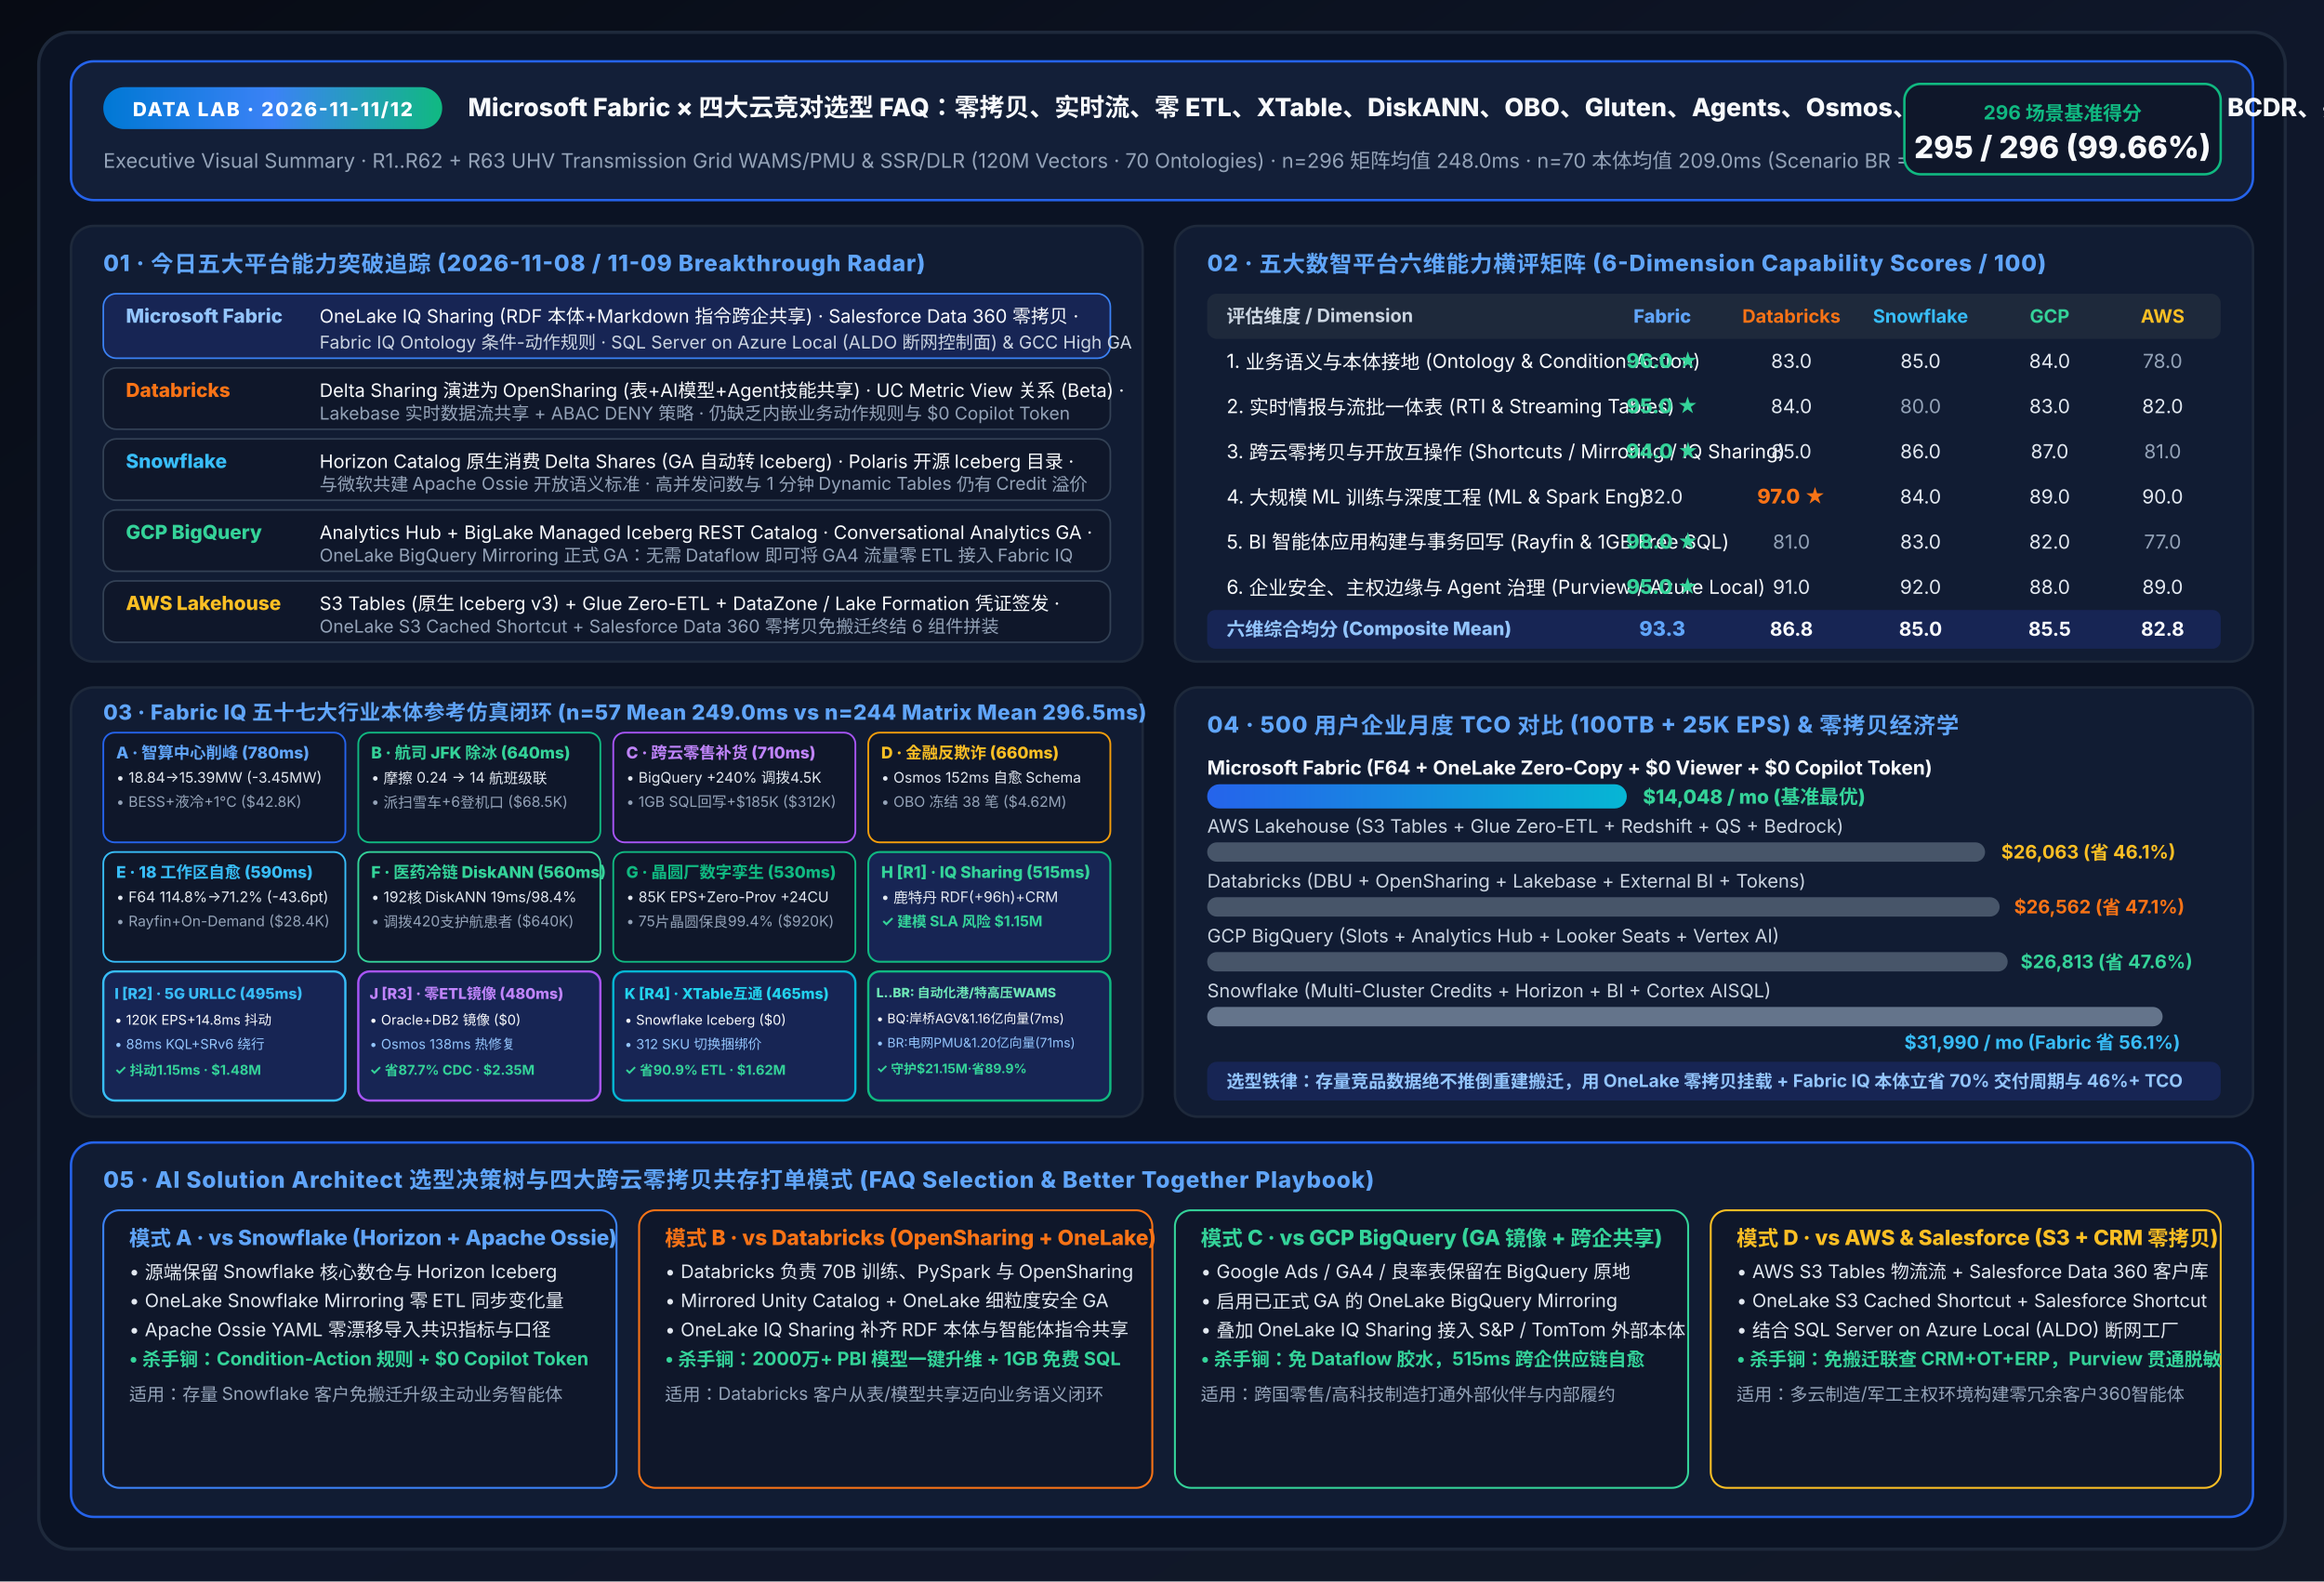
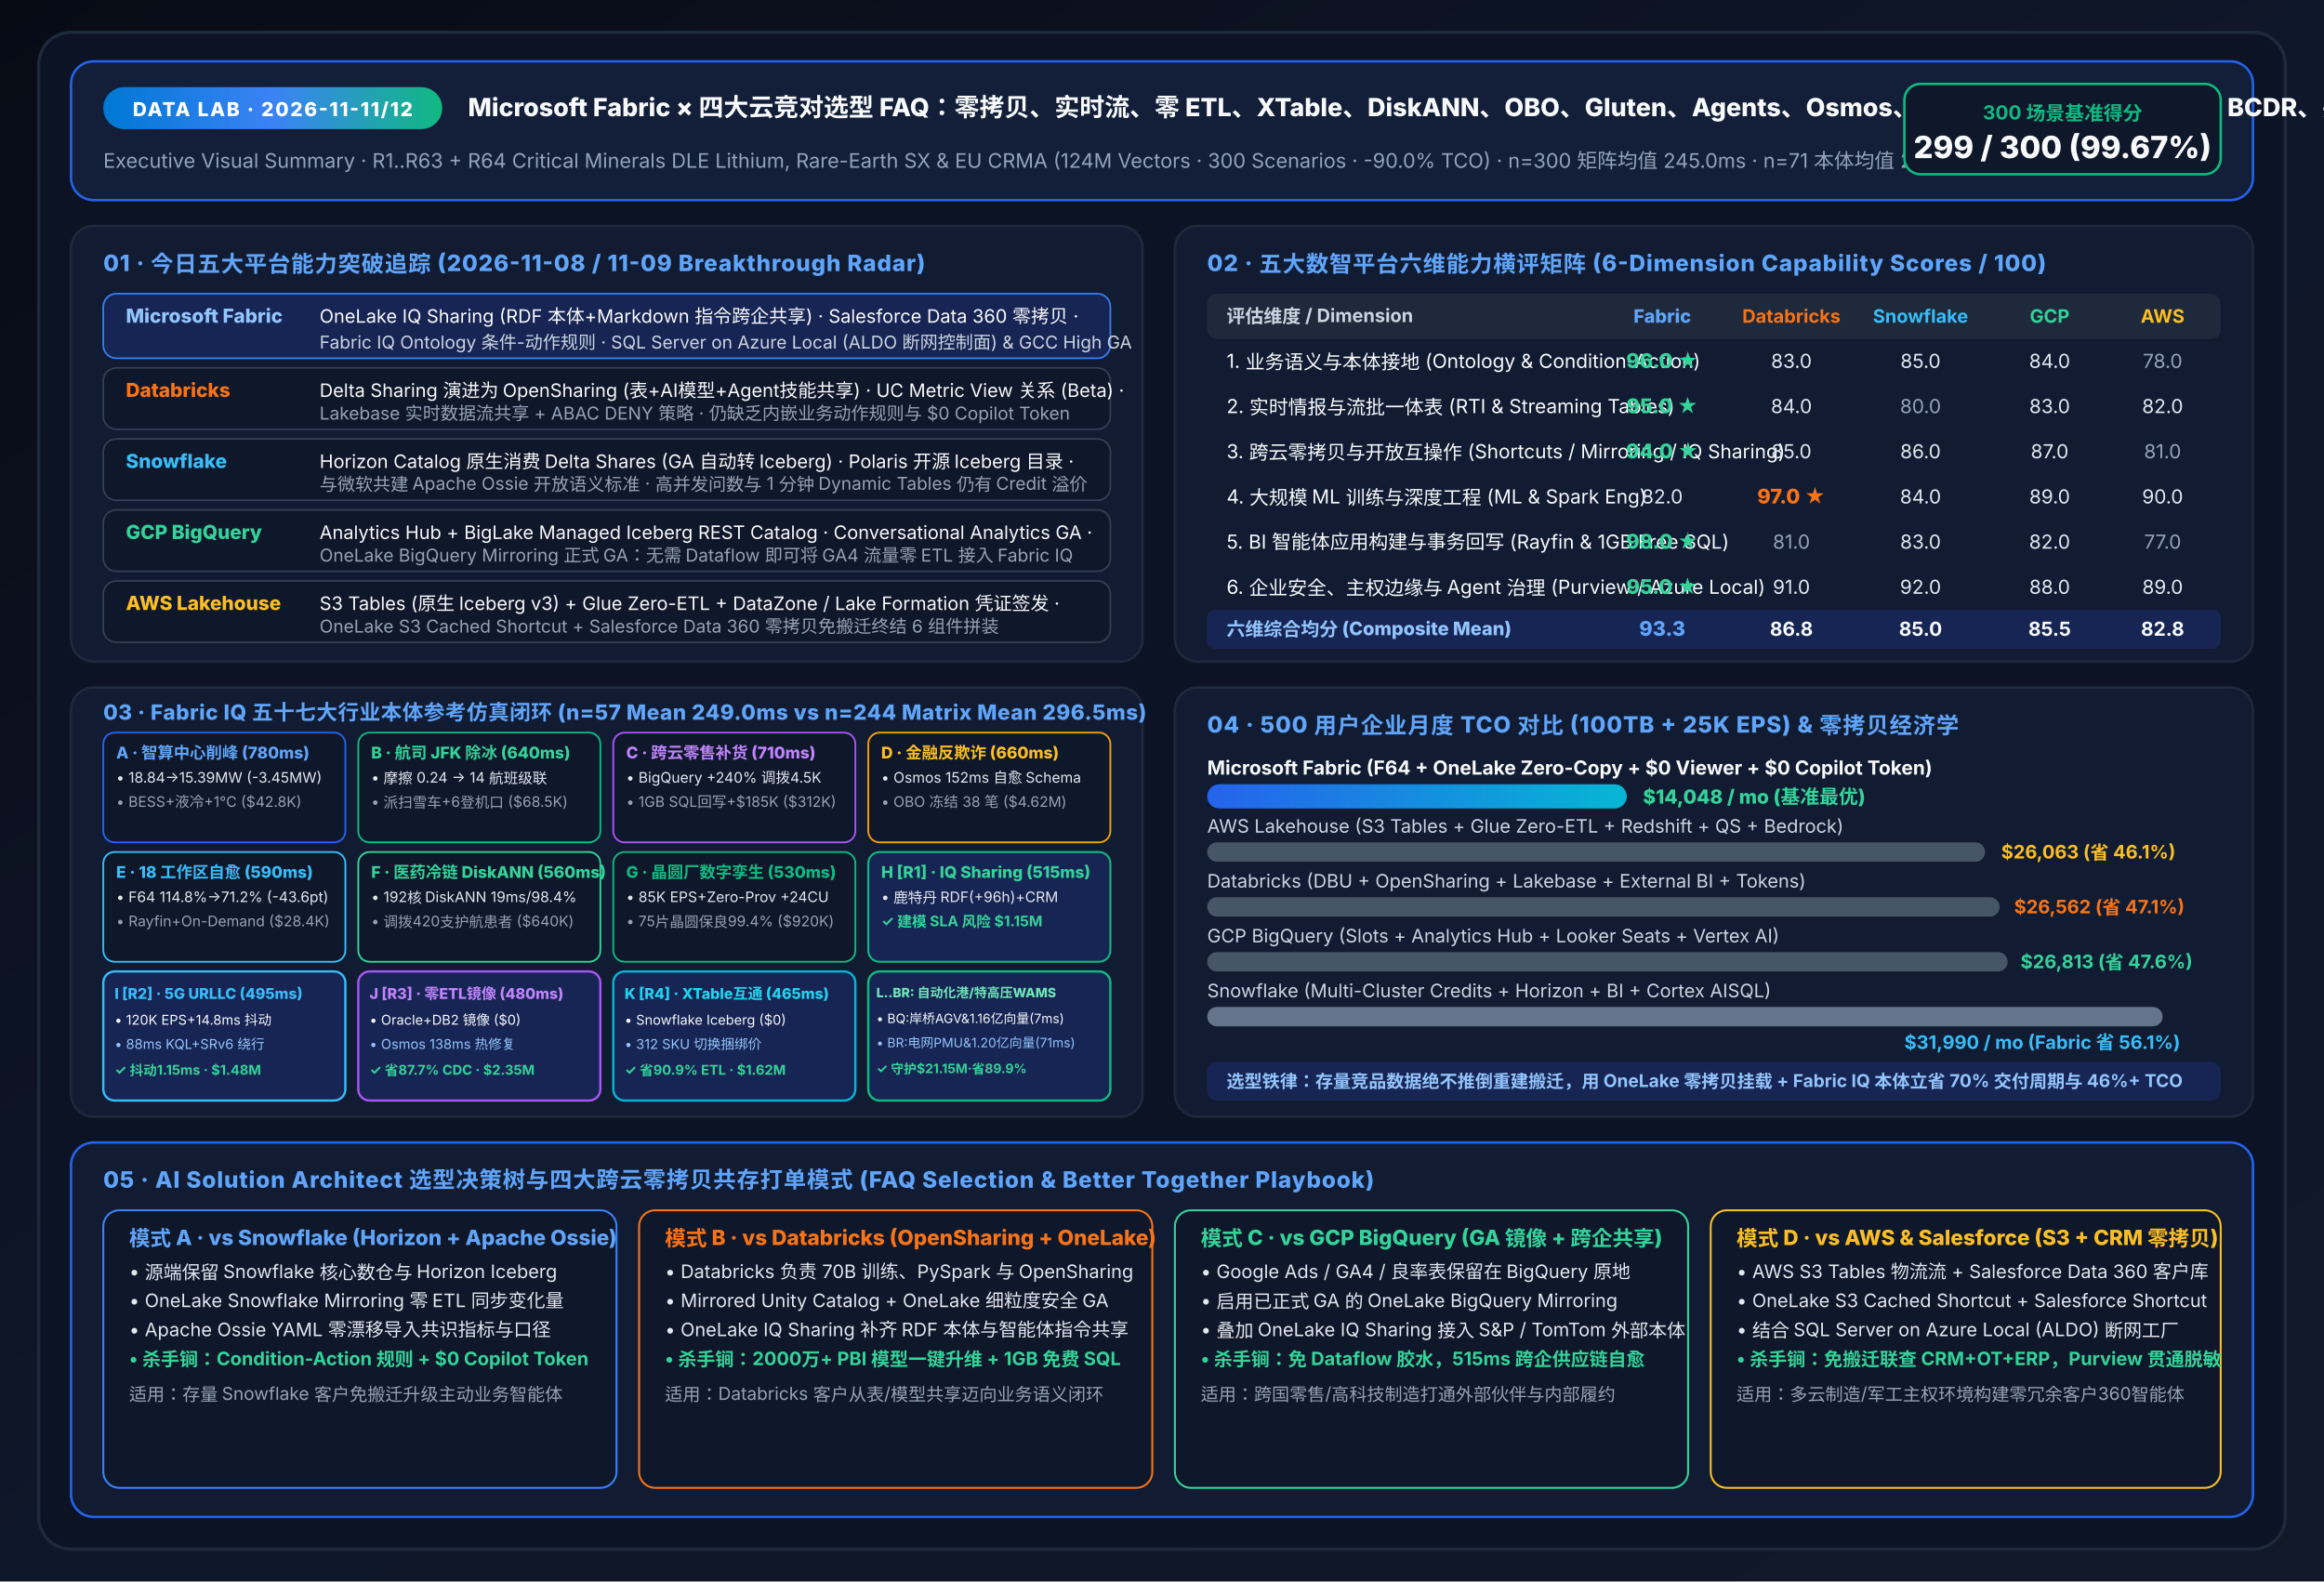
<svg xmlns="http://www.w3.org/2000/svg" viewBox="0 0 1440 980" width="1440" height="980" font-family="-apple-system, BlinkMacSystemFont, 'Segoe UI', 'PingFang SC', 'Microsoft YaHei', sans-serif">
  <defs>
    <linearGradient id="bgGrad" x1="0%" y1="0%" x2="100%" y2="100%">
      <stop offset="0%" stop-color="#070B14" />
      <stop offset="50%" stop-color="#0F172A" />
      <stop offset="100%" stop-color="#111827" />
    </linearGradient>
    <linearGradient id="accentGrad" x1="0%" y1="0%" x2="100%" y2="0%">
      <stop offset="0%" stop-color="#0078D4" />
      <stop offset="50%" stop-color="#3B82F6" />
      <stop offset="100%" stop-color="#10B981" />
    </linearGradient>
    <linearGradient id="fabricBar" x1="0%" y1="0%" x2="100%" y2="0%">
      <stop offset="0%" stop-color="#2563EB" />
      <stop offset="100%" stop-color="#06B6D4" />
    </linearGradient>
  </defs>
  <rect width="1440" height="980" fill="url(#bgGrad)" />
  <rect x="24" y="20" width="1392" height="940" rx="20" fill="#0B1324" stroke="#1E293B" stroke-width="2" />
  <rect x="44" y="38" width="1352" height="86" rx="14" fill="#131F38" stroke="#2563EB" stroke-width="1.5" />
  <rect x="64" y="54" width="210" height="26" rx="13" fill="url(#accentGrad)" />
  <text x="169" y="72" fill="#FFFFFF" font-size="12" font-weight="800" text-anchor="middle" letter-spacing="1">DATA LAB · 2026-11-11/12</text>
-   <text x="290" y="72" fill="#F8FAFC" font-size="15.5" font-weight="800">Microsoft Fabric × 四大云竞对选型 FAQ：零拷贝、实时流、零 ETL、XTable、DiskANN、OBO、Gluten、Agents、Osmos、FinOps、CI/CD、零信任、BCDR、共享、V-Order、AI、孪生、迁移、目录、图、Activator、医疗、ESG、零售、金融、时空、FLAML、OTel、MDM、SAP、游戏、航发、农业、航运、流媒体、半导体、智驾、油气、电池、低轨星座、生物制药、高铁、矿山、水务、央行支付、绿氢绿氨、核能聚变、深海风电、量子超算、全球空管、合成生物、主权税务、具身机器人、低空eVTOL、吉瓦AIDC、肿瘤组学、虚拟电厂V2G、机构资管、深海FPSO、直连卫星、巨灾再保、自动化港与特高压WAMS一图流</text>
-   <text x="64" y="104" fill="#94A3B8" font-size="12.5">Executive Visual Summary · R1..R62 + R63 UHV Transmission Grid WAMS/PMU &amp; SSR/DLR (120M Vectors · 70 Ontologies) · n=296 矩阵均值 248.0ms · n=70 本体均值 209.0ms (Scenario BR = 71ms)</text>
+   <text x="290" y="72" fill="#F8FAFC" font-size="15.5" font-weight="800">Microsoft Fabric × 四大云竞对选型 FAQ：零拷贝、实时流、零 ETL、XTable、DiskANN、OBO、Gluten、Agents、Osmos、FinOps、CI/CD、零信任、BCDR、共享、V-Order、AI、孪生、迁移、目录、图、Activator、医疗、ESG、零售、金融、时空、FLAML、OTel、MDM、SAP、游戏、航发、农业、航运、流媒体、半导体、智驾、油气、电池、低轨星座、生物制药、高铁、矿山、水务、央行支付、绿氢绿氨、核能聚变、深海风电、量子超算、全球空管、合成生物、主权税务、具身机器人、低空eVTOL、吉瓦AIDC、肿瘤组学、虚拟电厂V2G、机构资管、深海FPSO、直连卫星、巨灾再保、自动化港、特高压WAMS与盐湖提锂DLE一图流</text>
+   <text x="64" y="104" fill="#94A3B8" font-size="12.5">Executive Visual Summary · R1..R63 + R64 Critical Minerals DLE Lithium, Rare-Earth SX &amp; EU CRMA (124M Vectors · 300 Scenarios · -90.0% TCO) · n=300 矩阵均值 245.0ms · n=71 本体均值 207.0ms (Scenario BS = 67ms)</text>
  <rect x="1180" y="52" width="196" height="56" rx="10" fill="#0F172A" stroke="#10B981" stroke-width="1.5" />
-   <text x="1278" y="74" fill="#10B981" font-size="12" font-weight="700" text-anchor="middle">296 场景基准得分</text>
-   <text x="1278" y="98" fill="#F8FAFC" font-size="19" font-weight="800" text-anchor="middle">295 / 296 (99.66%)</text>
+   <text x="1278" y="74" fill="#10B981" font-size="12" font-weight="700" text-anchor="middle">300 场景基准得分</text>
+   <text x="1278" y="98" fill="#F8FAFC" font-size="19" font-weight="800" text-anchor="middle">299 / 300 (99.67%)</text>
  <rect x="44" y="140" width="664" height="270" rx="14" fill="#111C33" stroke="#1E293B" stroke-width="1.5" />
  <text x="64" y="168" fill="#60A5FA" font-size="14" font-weight="800" letter-spacing="0.5">01 · 今日五大平台能力突破追踪 (2026-11-08 / 11-09 Breakthrough Radar)</text>
  <rect x="64" y="182" width="624" height="40" rx="8" fill="#172554" stroke="#3B82F6" stroke-width="1" />
  <text x="78" y="200" fill="#93C5FD" font-size="12" font-weight="800">Microsoft Fabric</text>
  <text x="198" y="200" fill="#F8FAFC" font-size="11.5">OneLake IQ Sharing (RDF 本体+Markdown 指令跨企共享) · Salesforce Data 360 零拷贝 ·</text>
  <text x="198" y="216" fill="#CBD5E1" font-size="11">Fabric IQ Ontology 条件-动作规则 · SQL Server on Azure Local (ALDO 断网控制面) &amp; GCC High GA</text>
  <rect x="64" y="228" width="624" height="38" rx="8" fill="#0F172A" stroke="#334155" stroke-width="1" />
  <text x="78" y="246" fill="#F97316" font-size="12" font-weight="800">Databricks</text>
  <text x="198" y="246" fill="#F8FAFC" font-size="11.5">Delta Sharing 演进为 OpenSharing (表+AI模型+Agent技能共享) · UC Metric View 关系 (Beta) ·</text>
  <text x="198" y="260" fill="#94A3B8" font-size="11">Lakebase 实时数据流共享 + ABAC DENY 策略 · 仍缺乏内嵌业务动作规则与 $0 Copilot Token</text>
  <rect x="64" y="272" width="624" height="38" rx="8" fill="#0F172A" stroke="#334155" stroke-width="1" />
  <text x="78" y="290" fill="#38BDF8" font-size="12" font-weight="800">Snowflake</text>
  <text x="198" y="290" fill="#F8FAFC" font-size="11.5">Horizon Catalog 原生消费 Delta Shares (GA 自动转 Iceberg) · Polaris 开源 Iceberg 目录 ·</text>
  <text x="198" y="304" fill="#94A3B8" font-size="11">与微软共建 Apache Ossie 开放语义标准 · 高并发问数与 1 分钟 Dynamic Tables 仍有 Credit 溢价</text>
  <rect x="64" y="316" width="624" height="38" rx="8" fill="#0F172A" stroke="#334155" stroke-width="1" />
  <text x="78" y="334" fill="#34D399" font-size="12" font-weight="800">GCP BigQuery</text>
  <text x="198" y="334" fill="#F8FAFC" font-size="11.5">Analytics Hub + BigLake Managed Iceberg REST Catalog · Conversational Analytics GA ·</text>
  <text x="198" y="348" fill="#94A3B8" font-size="11">OneLake BigQuery Mirroring 正式 GA：无需 Dataflow 即可将 GA4 流量零 ETL 接入 Fabric IQ</text>
  <rect x="64" y="360" width="624" height="38" rx="8" fill="#0F172A" stroke="#334155" stroke-width="1" />
  <text x="78" y="378" fill="#FBBF24" font-size="12" font-weight="800">AWS Lakehouse</text>
  <text x="198" y="378" fill="#F8FAFC" font-size="11.5">S3 Tables (原生 Iceberg v3) + Glue Zero-ETL + DataZone / Lake Formation 凭证签发 ·</text>
  <text x="198" y="392" fill="#94A3B8" font-size="11">OneLake S3 Cached Shortcut + Salesforce Data 360 零拷贝免搬迁终结 6 组件拼装</text>
  <rect x="728" y="140" width="668" height="270" rx="14" fill="#111C33" stroke="#1E293B" stroke-width="1.5" />
  <text x="748" y="168" fill="#60A5FA" font-size="14" font-weight="800" letter-spacing="0.5">02 · 五大数智平台六维能力横评矩阵 (6-Dimension Capability Scores / 100)</text>
  <rect x="748" y="182" width="628" height="28" rx="6" fill="#1E293B" />
  <text x="760" y="200" fill="#CBD5E1" font-size="11.5" font-weight="700">评估维度 / Dimension</text>
  <text x="1030" y="200" fill="#60A5FA" font-size="11.5" font-weight="800" text-anchor="middle">Fabric</text>
  <text x="1110" y="200" fill="#F97316" font-size="11.5" font-weight="700" text-anchor="middle">Databricks</text>
  <text x="1190" y="200" fill="#38BDF8" font-size="11.5" font-weight="700" text-anchor="middle">Snowflake</text>
  <text x="1270" y="200" fill="#34D399" font-size="11.5" font-weight="700" text-anchor="middle">GCP</text>
  <text x="1340" y="200" fill="#FBBF24" font-size="11.5" font-weight="700" text-anchor="middle">AWS</text>
  <text x="760" y="228" fill="#F8FAFC" font-size="12">1. 业务语义与本体接地 (Ontology &amp; Condition-Action)</text>
  <text x="1030" y="228" fill="#34D399" font-size="12.5" font-weight="800" text-anchor="middle">96.0 ★</text>
  <text x="1110" y="228" fill="#E2E8F0" font-size="12" text-anchor="middle">83.0</text>
  <text x="1190" y="228" fill="#E2E8F0" font-size="12" text-anchor="middle">85.0</text>
  <text x="1270" y="228" fill="#E2E8F0" font-size="12" text-anchor="middle">84.0</text>
  <text x="1340" y="228" fill="#94A3B8" font-size="12" text-anchor="middle">78.0</text>
  <text x="760" y="256" fill="#F8FAFC" font-size="12">2. 实时情报与流批一体表 (RTI &amp; Streaming Tables)</text>
  <text x="1030" y="256" fill="#34D399" font-size="12.5" font-weight="800" text-anchor="middle">95.0 ★</text>
  <text x="1110" y="256" fill="#E2E8F0" font-size="12" text-anchor="middle">84.0</text>
  <text x="1190" y="256" fill="#94A3B8" font-size="12" text-anchor="middle">80.0</text>
  <text x="1270" y="256" fill="#E2E8F0" font-size="12" text-anchor="middle">83.0</text>
  <text x="1340" y="256" fill="#E2E8F0" font-size="12" text-anchor="middle">82.0</text>
  <text x="760" y="284" fill="#F8FAFC" font-size="12">3. 跨云零拷贝与开放互操作 (Shortcuts / Mirroring / IQ Sharing)</text>
  <text x="1030" y="284" fill="#34D399" font-size="12.5" font-weight="800" text-anchor="middle">94.0 ★</text>
  <text x="1110" y="284" fill="#E2E8F0" font-size="12" text-anchor="middle">85.0</text>
  <text x="1190" y="284" fill="#E2E8F0" font-size="12" text-anchor="middle">86.0</text>
  <text x="1270" y="284" fill="#E2E8F0" font-size="12" text-anchor="middle">87.0</text>
  <text x="1340" y="284" fill="#94A3B8" font-size="12" text-anchor="middle">81.0</text>
  <text x="760" y="312" fill="#F8FAFC" font-size="12">4. 大规模 ML 训练与深度工程 (ML &amp; Spark Eng)</text>
  <text x="1030" y="312" fill="#E2E8F0" font-size="12" text-anchor="middle">82.0</text>
  <text x="1110" y="312" fill="#F97316" font-size="12.5" font-weight="800" text-anchor="middle">97.0 ★</text>
  <text x="1190" y="312" fill="#E2E8F0" font-size="12" text-anchor="middle">84.0</text>
  <text x="1270" y="312" fill="#E2E8F0" font-size="12" text-anchor="middle">89.0</text>
  <text x="1340" y="312" fill="#E2E8F0" font-size="12" text-anchor="middle">90.0</text>
  <text x="760" y="340" fill="#F8FAFC" font-size="12">5. BI 智能体应用构建与事务回写 (Rayfin &amp; 1GB Free SQL)</text>
  <text x="1030" y="340" fill="#34D399" font-size="12.5" font-weight="800" text-anchor="middle">98.0 ★</text>
  <text x="1110" y="340" fill="#94A3B8" font-size="12" text-anchor="middle">81.0</text>
  <text x="1190" y="340" fill="#E2E8F0" font-size="12" text-anchor="middle">83.0</text>
  <text x="1270" y="340" fill="#E2E8F0" font-size="12" text-anchor="middle">82.0</text>
  <text x="1340" y="340" fill="#94A3B8" font-size="12" text-anchor="middle">77.0</text>
  <text x="760" y="368" fill="#F8FAFC" font-size="12">6. 企业安全、主权边缘与 Agent 治理 (Purview / Azure Local)</text>
  <text x="1030" y="368" fill="#34D399" font-size="12.5" font-weight="800" text-anchor="middle">95.0 ★</text>
  <text x="1110" y="368" fill="#E2E8F0" font-size="12" text-anchor="middle">91.0</text>
  <text x="1190" y="368" fill="#E2E8F0" font-size="12" text-anchor="middle">92.0</text>
  <text x="1270" y="368" fill="#E2E8F0" font-size="12" text-anchor="middle">88.0</text>
  <text x="1340" y="368" fill="#E2E8F0" font-size="12" text-anchor="middle">89.0</text>
  <rect x="748" y="378" width="628" height="24" rx="5" fill="#172554" />
  <text x="760" y="394" fill="#93C5FD" font-size="11.5" font-weight="800">六维综合均分 (Composite Mean)</text>
  <text x="1030" y="394" fill="#60A5FA" font-size="12.5" font-weight="800" text-anchor="middle">93.3</text>
  <text x="1110" y="394" fill="#F8FAFC" font-size="12" font-weight="700" text-anchor="middle">86.8</text>
  <text x="1190" y="394" fill="#F8FAFC" font-size="12" font-weight="700" text-anchor="middle">85.0</text>
  <text x="1270" y="394" fill="#F8FAFC" font-size="12" font-weight="700" text-anchor="middle">85.5</text>
  <text x="1340" y="394" fill="#F8FAFC" font-size="12" font-weight="700" text-anchor="middle">82.8</text>
  <rect x="44" y="426" width="664" height="266" rx="14" fill="#111C33" stroke="#1E293B" stroke-width="1.5" />
  <text x="64" y="446" fill="#60A5FA" font-size="13" font-weight="800" letter-spacing="0.3">03 · Fabric IQ 五十七大行业本体参考仿真闭环 (n=57 Mean 249.0ms vs n=244 Matrix Mean 296.5ms)</text>
  <rect x="64" y="454" width="150" height="68" rx="7" fill="#0F172A" stroke="#2563EB" stroke-width="1.1" />
  <text x="72" y="470" fill="#60A5FA" font-size="10" font-weight="800">A · 智算中心削峰 (780ms)</text>
  <text x="72" y="485" fill="#E2E8F0" font-size="9">• 18.84→15.39MW (-3.45MW)</text>
  <text x="72" y="500" fill="#94A3B8" font-size="9">• BESS+液冷+1°C ($42.8K)</text>
  <rect x="222" y="454" width="150" height="68" rx="7" fill="#0F172A" stroke="#10B981" stroke-width="1.1" />
  <text x="230" y="470" fill="#34D399" font-size="10" font-weight="800">B · 航司 JFK 除冰 (640ms)</text>
  <text x="230" y="485" fill="#E2E8F0" font-size="9">• 摩擦 0.24 → 14 航班级联</text>
  <text x="230" y="500" fill="#94A3B8" font-size="9">• 派扫雪车+6登机口 ($68.5K)</text>
  <rect x="380" y="454" width="150" height="68" rx="7" fill="#0F172A" stroke="#A855F7" stroke-width="1.1" />
  <text x="388" y="470" fill="#C084FC" font-size="10" font-weight="800">C · 跨云零售补货 (710ms)</text>
  <text x="388" y="485" fill="#E2E8F0" font-size="9">• BigQuery +240% 调拨4.5K</text>
  <text x="388" y="500" fill="#94A3B8" font-size="9">• 1GB SQL回写+$185K ($312K)</text>
  <rect x="538" y="454" width="150" height="68" rx="7" fill="#0F172A" stroke="#F59E0B" stroke-width="1.1" />
  <text x="546" y="470" fill="#FBBF24" font-size="10" font-weight="800">D · 金融反欺诈 (660ms)</text>
  <text x="546" y="485" fill="#E2E8F0" font-size="9">• Osmos 152ms 自愈 Schema</text>
  <text x="546" y="500" fill="#94A3B8" font-size="9">• OBO 冻结 38 笔 ($4.62M)</text>
  <rect x="64" y="528" width="150" height="68" rx="7" fill="#0F172A" stroke="#38BDF8" stroke-width="1.1" />
  <text x="72" y="544" fill="#38BDF8" font-size="10" font-weight="800">E · 18 工作区自愈 (590ms)</text>
  <text x="72" y="559" fill="#E2E8F0" font-size="9">• F64 114.8%→71.2% (-43.6pt)</text>
  <text x="72" y="574" fill="#94A3B8" font-size="9">• Rayfin+On-Demand ($28.4K)</text>
  <rect x="222" y="528" width="150" height="68" rx="7" fill="#0F172A" stroke="#34D399" stroke-width="1.1" />
  <text x="230" y="544" fill="#34D399" font-size="10" font-weight="800">F · 医药冷链 DiskANN (560ms)</text>
  <text x="230" y="559" fill="#E2E8F0" font-size="9">• 192核 DiskANN 19ms/98.4%</text>
  <text x="230" y="574" fill="#94A3B8" font-size="9">• 调拨420支护航患者 ($640K)</text>
  <rect x="380" y="528" width="150" height="68" rx="7" fill="#0F172A" stroke="#10B981" stroke-width="1.1" />
  <text x="388" y="544" fill="#10B981" font-size="10" font-weight="800">G · 晶圆厂数字孪生 (530ms)</text>
  <text x="388" y="559" fill="#E2E8F0" font-size="9">• 85K EPS+Zero-Prov +24CU</text>
  <text x="388" y="574" fill="#94A3B8" font-size="9">• 75片晶圆保良99.4% ($920K)</text>
  <rect x="538" y="528" width="150" height="68" rx="7" fill="#172554" stroke="#10B981" stroke-width="1.2" />
  <text x="546" y="544" fill="#34D399" font-size="10" font-weight="800">H [R1] · IQ Sharing (515ms)</text>
  <text x="546" y="559" fill="#E2E8F0" font-size="9">• 鹿特丹 RDF(+96h)+CRM</text>
  <text x="546" y="574" fill="#34D399" font-size="9" font-weight="700">✓ 建模 SLA 风险 $1.15M</text>
  <rect x="64" y="602" width="150" height="80" rx="7" fill="#172554" stroke="#38BDF8" stroke-width="1.4" />
  <text x="71" y="619" fill="#38BDF8" font-size="9.2" font-weight="800">I [R2] · 5G URLLC (495ms)</text>
  <text x="71" y="635" fill="#F8FAFC" font-size="8.4">• 120K EPS+14.8ms 抖动</text>
  <text x="71" y="650" fill="#93C5FD" font-size="8.4">• 88ms KQL+SRv6 绕行</text>
  <text x="71" y="666" fill="#34D399" font-size="8.4" font-weight="700">✓ 抖动1.15ms · $1.48M</text>
  <rect x="222" y="602" width="150" height="80" rx="7" fill="#172554" stroke="#A855F7" stroke-width="1.4" />
  <text x="229" y="619" fill="#C084FC" font-size="9.2" font-weight="800">J [R3] · 零ETL镜像 (480ms)</text>
  <text x="229" y="635" fill="#F8FAFC" font-size="8.4">• Oracle+DB2 镜像 ($0)</text>
  <text x="229" y="650" fill="#93C5FD" font-size="8.4">• Osmos 138ms 热修复</text>
  <text x="229" y="666" fill="#34D399" font-size="8.4" font-weight="700">✓ 省87.7% CDC · $2.35M</text>
  <rect x="380" y="602" width="150" height="80" rx="7" fill="#172554" stroke="#06B6D4" stroke-width="1.4" />
  <text x="387" y="619" fill="#22D3EE" font-size="9.2" font-weight="800">K [R4] · XTable互通 (465ms)</text>
  <text x="387" y="635" fill="#F8FAFC" font-size="8.4">• Snowflake Iceberg ($0)</text>
  <text x="387" y="650" fill="#93C5FD" font-size="8.4">• 312 SKU 切换捆绑价</text>
  <text x="387" y="666" fill="#34D399" font-size="8.4" font-weight="700">✓ 省90.9% ETL · $1.62M</text>
  <rect x="538" y="602" width="150" height="80" rx="7" fill="#172554" stroke="#10B981" stroke-width="1.4" />
  <text x="543" y="618" fill="#6EE7B7" font-size="8.0" font-weight="800">L..BR: 自动化港/特高压WAMS</text>
  <text x="543" y="634" fill="#F8FAFC" font-size="8.0">• BQ:岸桥AGV&amp;1.16亿向量(7ms)</text>
  <text x="543" y="649" fill="#93C5FD" font-size="8.0">• BR:电网PMU&amp;1.20亿向量(71ms)</text>
  <text x="543" y="665" fill="#34D399" font-size="8.0" font-weight="700">✓ 守护$21.15M·省89.9%</text>
  <rect x="728" y="426" width="668" height="266" rx="14" fill="#111C33" stroke="#1E293B" stroke-width="1.5" />
  <text x="748" y="454" fill="#60A5FA" font-size="14" font-weight="800" letter-spacing="0.5">04 · 500 用户企业月度 TCO 对比 (100TB + 25K EPS) &amp; 零拷贝经济学</text>
  <text x="748" y="480" fill="#F8FAFC" font-size="12" font-weight="700">Microsoft Fabric (F64 + OneLake Zero-Copy + $0 Viewer + $0 Copilot Token)</text>
  <rect x="748" y="486" width="260" height="15" rx="7.5" fill="url(#fabricBar)" />
  <text x="1018" y="498" fill="#34D399" font-size="12" font-weight="800">$14,048 / mo (基准最优)</text>
  <text x="748" y="516" fill="#CBD5E1" font-size="11.5">AWS Lakehouse (S3 Tables + Glue Zero-ETL + Redshift + QS + Bedrock)</text>
  <rect x="748" y="522" width="482" height="12" rx="6" fill="#475569" />
  <text x="1240" y="532" fill="#FBBF24" font-size="11.5" font-weight="700">$26,063 (省 46.1%)</text>
  <text x="748" y="550" fill="#CBD5E1" font-size="11.5">Databricks (DBU + OpenSharing + Lakebase + External BI + Tokens)</text>
  <rect x="748" y="556" width="491" height="12" rx="6" fill="#475569" />
  <text x="1248" y="566" fill="#F97316" font-size="11.5" font-weight="700">$26,562 (省 47.1%)</text>
  <text x="748" y="584" fill="#CBD5E1" font-size="11.5">GCP BigQuery (Slots + Analytics Hub + Looker Seats + Vertex AI)</text>
  <rect x="748" y="590" width="496" height="12" rx="6" fill="#475569" />
  <text x="1252" y="600" fill="#34D399" font-size="11.5" font-weight="700">$26,813 (省 47.6%)</text>
  <text x="748" y="618" fill="#CBD5E1" font-size="11.5">Snowflake (Multi-Cluster Credits + Horizon + BI + Cortex AISQL)</text>
  <rect x="748" y="624" width="592" height="12" rx="6" fill="#64748B" />
  <text x="1180" y="650" fill="#38BDF8" font-size="11.5" font-weight="700">$31,990 / mo (Fabric 省 56.1%)</text>
  <rect x="748" y="658" width="628" height="24" rx="6" fill="#172554" />
  <text x="760" y="674" fill="#93C5FD" font-size="11" font-weight="700">选型铁律：存量竞品数据绝不推倒重建搬迁，用 OneLake 零拷贝挂载 + Fabric IQ 本体立省 70% 交付周期与 46%+ TCO</text>
  <rect x="44" y="708" width="1352" height="232" rx="14" fill="#111C33" stroke="#2563EB" stroke-width="1.5" />
  <text x="64" y="736" fill="#60A5FA" font-size="14" font-weight="800" letter-spacing="0.5">05 · AI Solution Architect 选型决策树与四大跨云零拷贝共存打单模式 (FAQ Selection &amp; Better Together Playbook)</text>
  <rect x="64" y="750" width="318" height="172" rx="10" fill="#0F172A" stroke="#3B82F6" stroke-width="1.2" />
  <text x="80" y="772" fill="#60A5FA" font-size="13" font-weight="800">模式 A · vs Snowflake (Horizon + Apache Ossie)</text>
  <text x="80" y="792" fill="#E2E8F0" font-size="11.5">• 源端保留 Snowflake 核心数仓与 Horizon Iceberg</text>
  <text x="80" y="810" fill="#E2E8F0" font-size="11.5">• OneLake Snowflake Mirroring 零 ETL 同步变化量</text>
  <text x="80" y="828" fill="#E2E8F0" font-size="11.5">• Apache Ossie YAML 零漂移导入共识指标与口径</text>
  <text x="80" y="846" fill="#34D399" font-size="11.5" font-weight="700">• 杀手锏：Condition-Action 规则 + $0 Copilot Token</text>
  <text x="80" y="868" fill="#94A3B8" font-size="11">适用：存量 Snowflake 客户免搬迁升级主动业务智能体</text>
  <rect x="396" y="750" width="318" height="172" rx="10" fill="#0F172A" stroke="#F97316" stroke-width="1.2" />
  <text x="412" y="772" fill="#F97316" font-size="13" font-weight="800">模式 B · vs Databricks (OpenSharing + OneLake)</text>
  <text x="412" y="792" fill="#E2E8F0" font-size="11.5">• Databricks 负责 70B 训练、PySpark 与 OpenSharing</text>
  <text x="412" y="810" fill="#E2E8F0" font-size="11.5">• Mirrored Unity Catalog + OneLake 细粒度安全 GA</text>
  <text x="412" y="828" fill="#E2E8F0" font-size="11.5">• OneLake IQ Sharing 补齐 RDF 本体与智能体指令共享</text>
  <text x="412" y="846" fill="#34D399" font-size="11.5" font-weight="700">• 杀手锏：2000万+ PBI 模型一键升维 + 1GB 免费 SQL</text>
  <text x="412" y="868" fill="#94A3B8" font-size="11">适用：Databricks 客户从表/模型共享迈向业务语义闭环</text>
  <rect x="728" y="750" width="318" height="172" rx="10" fill="#0F172A" stroke="#34D399" stroke-width="1.2" />
  <text x="744" y="772" fill="#34D399" font-size="13" font-weight="800">模式 C · vs GCP BigQuery (GA 镜像 + 跨企共享)</text>
  <text x="744" y="792" fill="#E2E8F0" font-size="11.5">• Google Ads / GA4 / 良率表保留在 BigQuery 原地</text>
  <text x="744" y="810" fill="#E2E8F0" font-size="11.5">• 启用已正式 GA 的 OneLake BigQuery Mirroring</text>
  <text x="744" y="828" fill="#E2E8F0" font-size="11.5">• 叠加 OneLake IQ Sharing 接入 S&amp;P / TomTom 外部本体</text>
  <text x="744" y="846" fill="#34D399" font-size="11.5" font-weight="700">• 杀手锏：免 Dataflow 胶水，515ms 跨企供应链自愈</text>
  <text x="744" y="868" fill="#94A3B8" font-size="11">适用：跨国零售/高科技制造打通外部伙伴与内部履约</text>
  <rect x="1060" y="750" width="316" height="172" rx="10" fill="#0F172A" stroke="#FBBF24" stroke-width="1.2" />
  <text x="1076" y="772" fill="#FBBF24" font-size="13" font-weight="800">模式 D · vs AWS &amp; Salesforce (S3 + CRM 零拷贝)</text>
  <text x="1076" y="792" fill="#E2E8F0" font-size="11.5">• AWS S3 Tables 物流流 + Salesforce Data 360 客户库</text>
  <text x="1076" y="810" fill="#E2E8F0" font-size="11.5">• OneLake S3 Cached Shortcut + Salesforce Shortcut</text>
  <text x="1076" y="828" fill="#E2E8F0" font-size="11.5">• 结合 SQL Server on Azure Local (ALDO) 断网工厂</text>
  <text x="1076" y="846" fill="#34D399" font-size="11.5" font-weight="700">• 杀手锏：免搬迁联查 CRM+OT+ERP，Purview 贯通脱敏</text>
  <text x="1076" y="868" fill="#94A3B8" font-size="11">适用：多云制造/军工主权环境构建零冗余客户360智能体</text>
</svg>
